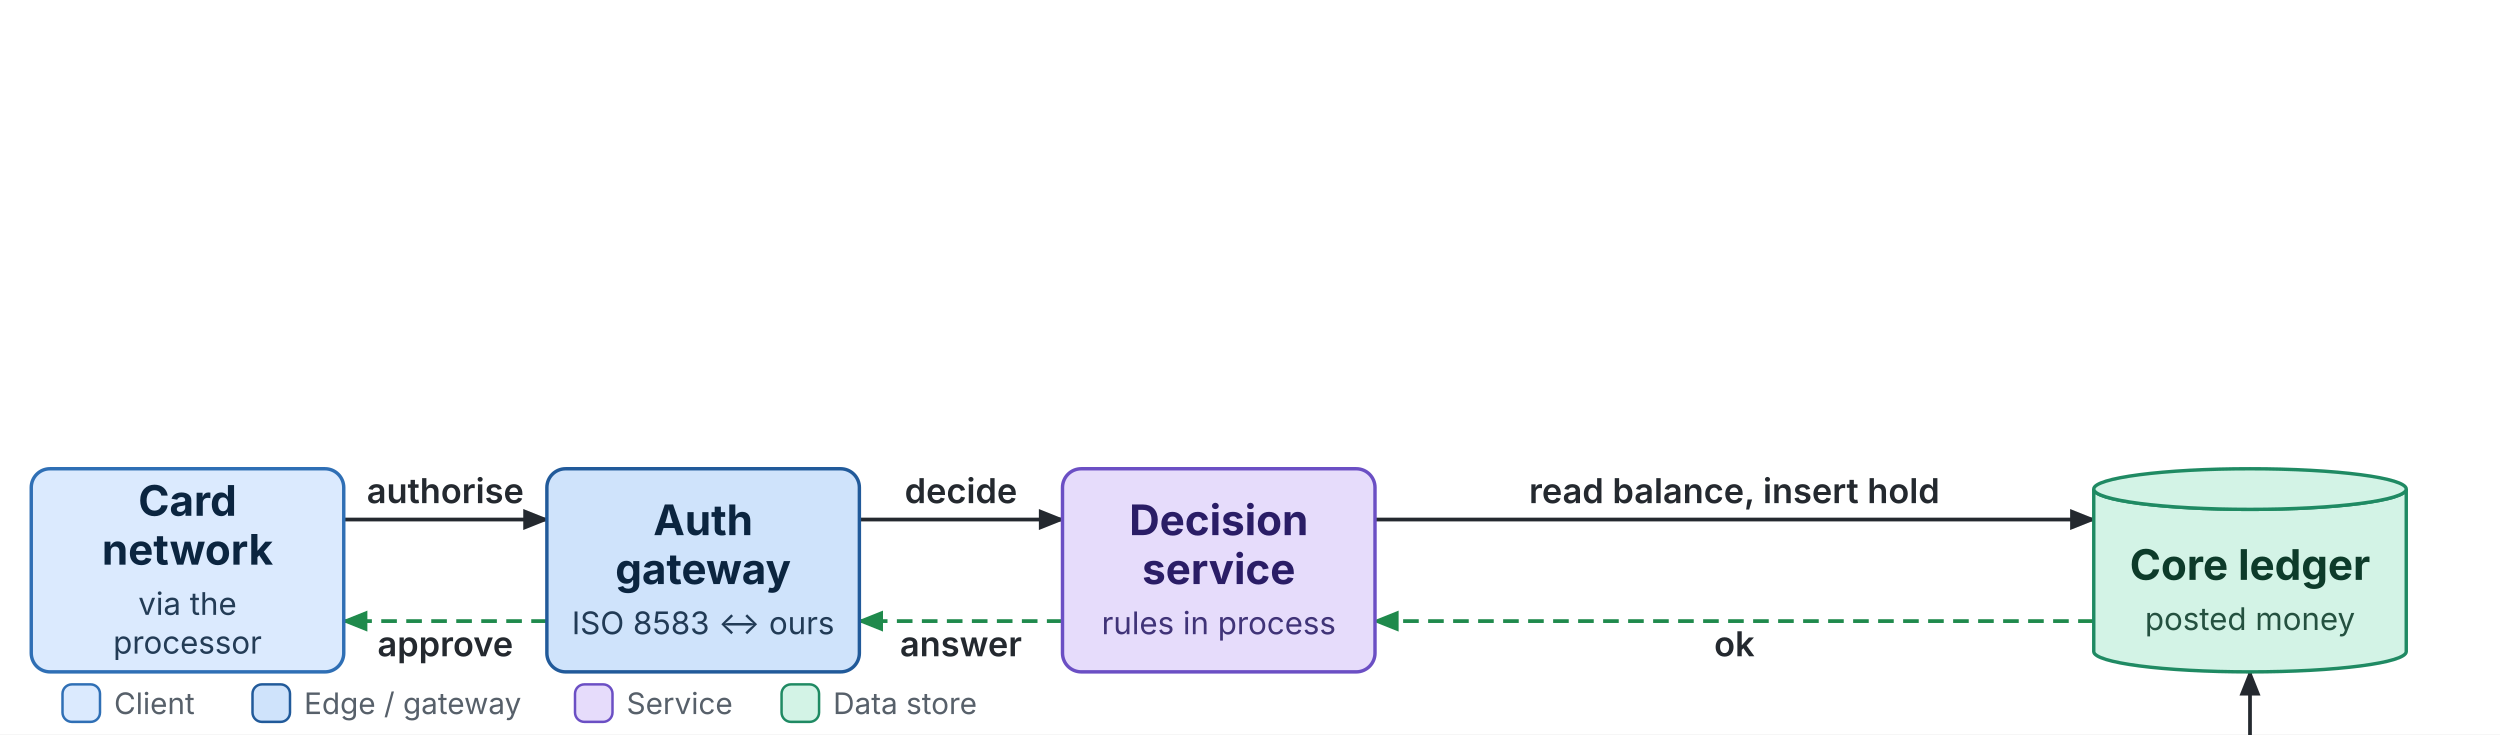
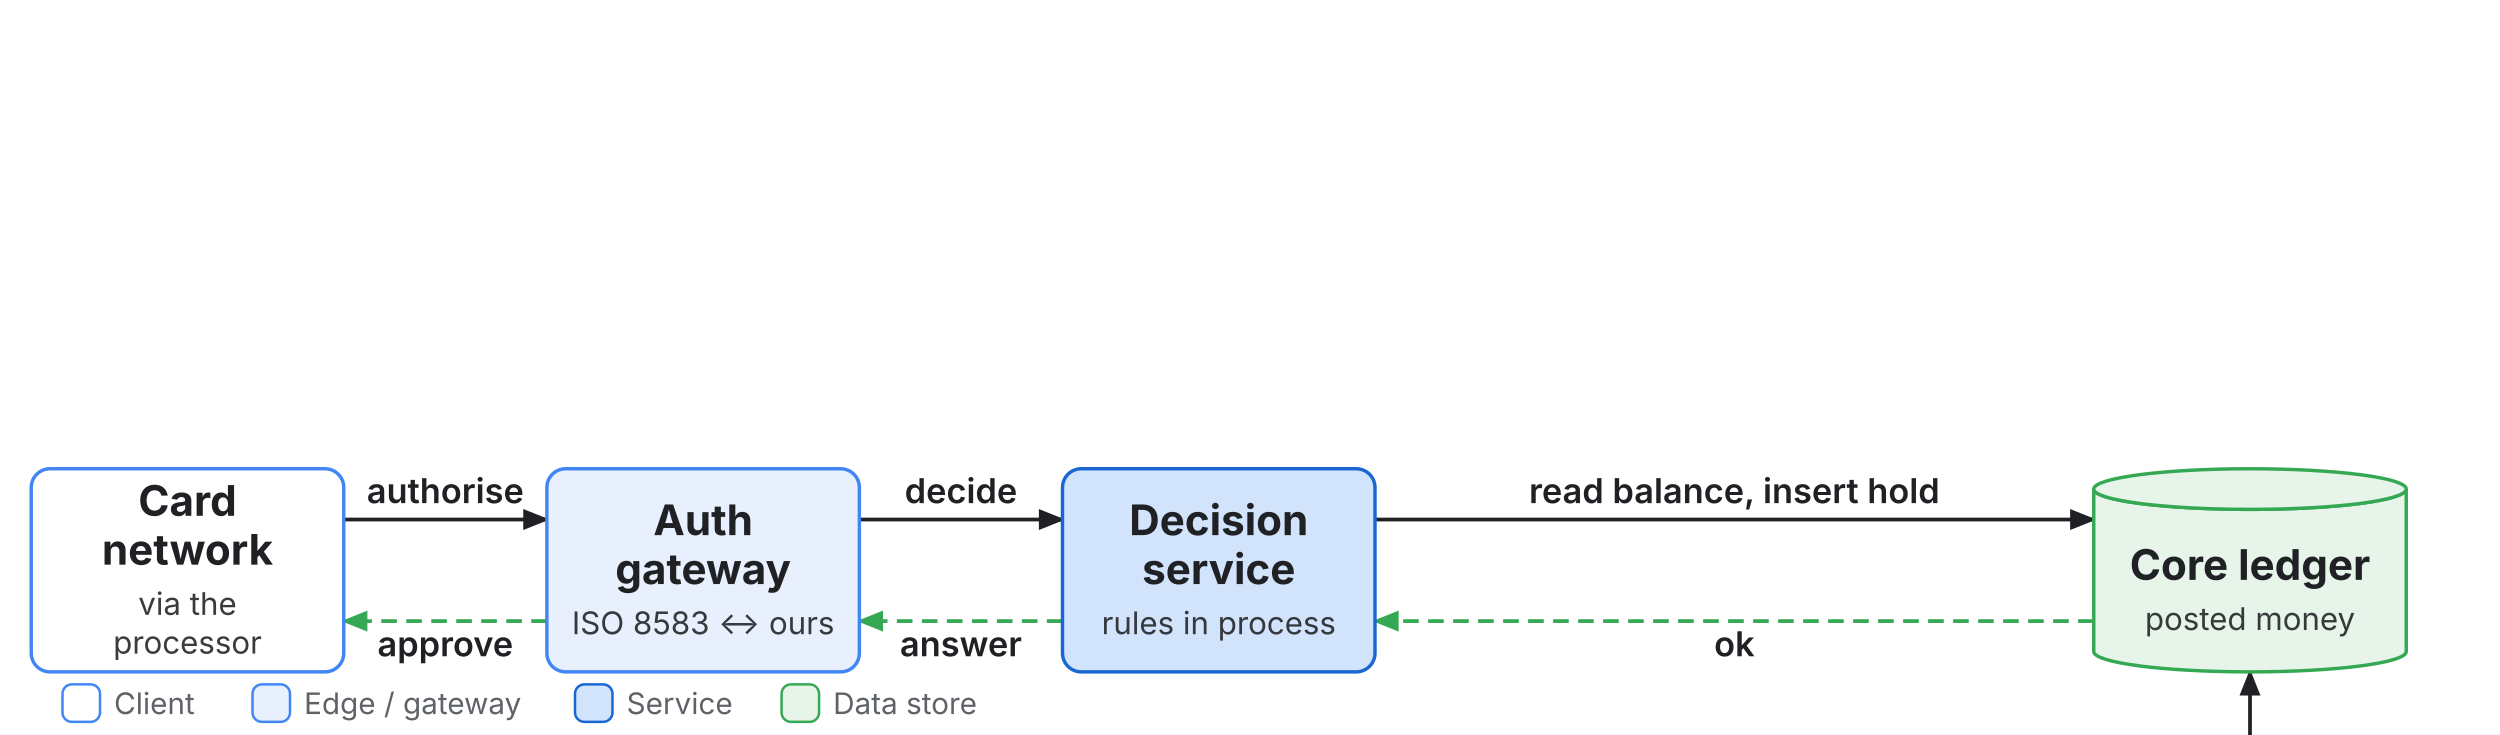
<svg xmlns="http://www.w3.org/2000/svg" class="base" viewBox="0 0 1600 470" width="1600" height="470">
  <defs>
-     <marker id="bs-1f8a4c" viewBox="0 0 10 10" refX="9" refY="5" markerWidth="7" markerHeight="7" orient="auto">
-       <path d="M0,1 L10,5 L0,9 z" fill="#1f8a4c" />
+     <marker id="bs-202124" viewBox="0 0 10 10" refX="9" refY="5" markerWidth="7" markerHeight="7" orient="auto">
+       <path d="M0,1 L10,5 L0,9 z" fill="#202124" />
    </marker>
-     <marker id="bs-s-1f8a4c" viewBox="0 0 10 10" refX="1" refY="5" markerWidth="7" markerHeight="7" orient="auto">
-       <path d="M10,1 L0,5 L10,9 z" fill="#1f8a4c" />
+     <marker id="bs-s-202124" viewBox="0 0 10 10" refX="1" refY="5" markerWidth="7" markerHeight="7" orient="auto">
+       <path d="M10,1 L0,5 L10,9 z" fill="#202124" />
    </marker>
-     <marker id="bs-24292f" viewBox="0 0 10 10" refX="9" refY="5" markerWidth="7" markerHeight="7" orient="auto">
-       <path d="M0,1 L10,5 L0,9 z" fill="#24292f" />
+     <marker id="bs-34a853" viewBox="0 0 10 10" refX="9" refY="5" markerWidth="7" markerHeight="7" orient="auto">
+       <path d="M0,1 L10,5 L0,9 z" fill="#34a853" />
    </marker>
-     <marker id="bs-s-24292f" viewBox="0 0 10 10" refX="1" refY="5" markerWidth="7" markerHeight="7" orient="auto">
-       <path d="M10,1 L0,5 L10,9 z" fill="#24292f" />
+     <marker id="bs-s-34a853" viewBox="0 0 10 10" refX="1" refY="5" markerWidth="7" markerHeight="7" orient="auto">
+       <path d="M10,1 L0,5 L10,9 z" fill="#34a853" />
    </marker>
  </defs>
  <rect width="1600" height="470" fill="#ffffff" />
-   <path d="M220.0,332.5 L350.0,332.5" fill="none" stroke="#24292f" stroke-width="2.4" marker-end="url(#bs-24292f)" />
-   <path d="M350.0,397.5 L220.0,397.5" fill="none" stroke="#1f8a4c" stroke-width="2.4" stroke-dasharray="10 6" marker-end="url(#bs-1f8a4c)" />
-   <path d="M550.0,332.5 L680.0,332.5" fill="none" stroke="#24292f" stroke-width="2.4" marker-end="url(#bs-24292f)" />
-   <path d="M680.0,397.5 L550.0,397.5" fill="none" stroke="#1f8a4c" stroke-width="2.4" stroke-dasharray="10 6" marker-end="url(#bs-1f8a4c)" />
-   <path d="M880.0,332.5 L1340.0,332.5" fill="none" stroke="#24292f" stroke-width="2.4" marker-end="url(#bs-24292f)" />
-   <path d="M1340.0,397.5 L880.0,397.5" fill="none" stroke="#1f8a4c" stroke-width="2.4" stroke-dasharray="10 6" marker-end="url(#bs-1f8a4c)" />
-   <path d="M1440.0,560.0 L1440.0,430.0" fill="none" stroke="#24292f" stroke-width="2.4" marker-end="url(#bs-24292f)" />
-   <rect x="20" y="300" width="200" height="130" rx="12" fill="#dbeafe" stroke="#2f6fb5" stroke-width="2.2" />
-   <text x="120.0" y="330.1" text-anchor="middle" font-family="Inter, Helvetica, Arial, sans-serif" font-size="27" font-weight="700" fill="#0b2540">Card</text>
-   <text x="120.0" y="361.4" text-anchor="middle" font-family="Inter, Helvetica, Arial, sans-serif" font-size="27" font-weight="700" fill="#0b2540">network</text>
-   <text x="120.0" y="393.5" text-anchor="middle" font-family="Inter, Helvetica, Arial, sans-serif" font-size="20.0" fill="#0b2540" fill-opacity="0.88">via the</text>
-   <text x="120.0" y="418.3" text-anchor="middle" font-family="Inter, Helvetica, Arial, sans-serif" font-size="20.0" fill="#0b2540" fill-opacity="0.88">processor</text>
-   <rect x="350" y="300" width="200" height="130" rx="12" fill="#cfe3fb" stroke="#215a9a" stroke-width="2.2" />
-   <text x="450.0" y="342.5" text-anchor="middle" font-family="Inter, Helvetica, Arial, sans-serif" font-size="27" font-weight="700" fill="#0b2540">Auth</text>
-   <text x="450.0" y="373.8" text-anchor="middle" font-family="Inter, Helvetica, Arial, sans-serif" font-size="27" font-weight="700" fill="#0b2540">gateway</text>
-   <text x="450.0" y="405.9" text-anchor="middle" font-family="Inter, Helvetica, Arial, sans-serif" font-size="20.0" fill="#0b2540" fill-opacity="0.88">ISO 8583 ↔ ours</text>
-   <rect x="680" y="300" width="200" height="130" rx="12" fill="#e6dcfb" stroke="#6b4fc4" stroke-width="2.2" />
-   <text x="780.0" y="342.5" text-anchor="middle" font-family="Inter, Helvetica, Arial, sans-serif" font-size="27" font-weight="700" fill="#2a1d66">Decision</text>
-   <text x="780.0" y="373.8" text-anchor="middle" font-family="Inter, Helvetica, Arial, sans-serif" font-size="27" font-weight="700" fill="#2a1d66">service</text>
-   <text x="780.0" y="405.9" text-anchor="middle" font-family="Inter, Helvetica, Arial, sans-serif" font-size="20.0" fill="#2a1d66" fill-opacity="0.88">rules in process</text>
-   <path d="M1340,313 a100.0,13 0 0,0 200,0 v104 a100.0,13 0 0,1 -200,0 z" fill="#d3f3e6" stroke="#1f8a63" stroke-width="2.2" />
-   <ellipse cx="1440.0" cy="313" rx="100.0" ry="13" fill="#d3f3e6" stroke="#1f8a63" stroke-width="2.2" />
-   <text x="1440.0" y="371.1" text-anchor="middle" font-family="Inter, Helvetica, Arial, sans-serif" font-size="27" font-weight="700" fill="#0d3b2a">Core ledger</text>
-   <text x="1440.0" y="403.2" text-anchor="middle" font-family="Inter, Helvetica, Arial, sans-serif" font-size="20.0" fill="#0d3b2a" fill-opacity="0.88">posted money</text>
-   <rect x="1340" y="560" width="200" height="100" rx="12" fill="#e6dcfb" stroke="#6b4fc4" stroke-width="2.2" />
-   <text x="1440.0" y="587.5" text-anchor="middle" font-family="Inter, Helvetica, Arial, sans-serif" font-size="27" font-weight="700" fill="#2a1d66">Clearing</text>
-   <text x="1440.0" y="618.8" text-anchor="middle" font-family="Inter, Helvetica, Arial, sans-serif" font-size="27" font-weight="700" fill="#2a1d66">matcher</text>
-   <text x="1440.0" y="650.9" text-anchor="middle" font-family="Inter, Helvetica, Arial, sans-serif" font-size="20.0" fill="#2a1d66" fill-opacity="0.88">daily files</text>
-   <text x="285.0" y="322.0" text-anchor="middle" font-family="Inter, Helvetica, Arial, sans-serif" font-size="22" font-weight="600" fill="#24292f" paint-order="stroke" stroke="#ffffff" stroke-width="6" stroke-linejoin="round">authorise</text>
-   <text x="285.0" y="420.0" text-anchor="middle" font-family="Inter, Helvetica, Arial, sans-serif" font-size="22" font-weight="600" fill="#24292f" paint-order="stroke" stroke="#ffffff" stroke-width="6" stroke-linejoin="round">approve</text>
-   <text x="615.0" y="322.0" text-anchor="middle" font-family="Inter, Helvetica, Arial, sans-serif" font-size="22" font-weight="600" fill="#24292f" paint-order="stroke" stroke="#ffffff" stroke-width="6" stroke-linejoin="round">decide</text>
-   <text x="615.0" y="420.0" text-anchor="middle" font-family="Inter, Helvetica, Arial, sans-serif" font-size="22" font-weight="600" fill="#24292f" paint-order="stroke" stroke="#ffffff" stroke-width="6" stroke-linejoin="round">answer</text>
-   <text x="1110.0" y="322.0" text-anchor="middle" font-family="Inter, Helvetica, Arial, sans-serif" font-size="22" font-weight="600" fill="#24292f" paint-order="stroke" stroke="#ffffff" stroke-width="6" stroke-linejoin="round">read balance, insert hold</text>
-   <text x="1110.0" y="420.0" text-anchor="middle" font-family="Inter, Helvetica, Arial, sans-serif" font-size="22" font-weight="600" fill="#24292f" paint-order="stroke" stroke="#ffffff" stroke-width="6" stroke-linejoin="round">ok</text>
-   <text x="1440.0" y="495.0" text-anchor="middle" font-family="Inter, Helvetica, Arial, sans-serif" font-size="22" font-weight="600" fill="#24292f" paint-order="stroke" stroke="#ffffff" stroke-width="6" stroke-linejoin="round">post real amount</text>
-   <rect x="40" y="438" width="24" height="24" rx="6" fill="#dbeafe" stroke="#2f6fb5" stroke-width="1.6" />
-   <text x="73" y="457" font-family="Inter, Helvetica, Arial, sans-serif" font-size="19" fill="#57606a">Client</text>
-   <rect x="161.6" y="438" width="24" height="24" rx="6" fill="#cfe3fb" stroke="#215a9a" stroke-width="1.6" />
-   <text x="194.6" y="457" font-family="Inter, Helvetica, Arial, sans-serif" font-size="19" fill="#57606a">Edge / gateway</text>
-   <rect x="368.0" y="438" width="24" height="24" rx="6" fill="#e6dcfb" stroke="#6b4fc4" stroke-width="1.6" />
-   <text x="401.0" y="457" font-family="Inter, Helvetica, Arial, sans-serif" font-size="19" fill="#57606a">Service</text>
-   <rect x="500.2" y="438" width="24" height="24" rx="6" fill="#d3f3e6" stroke="#1f8a63" stroke-width="1.6" />
-   <text x="533.2" y="457" font-family="Inter, Helvetica, Arial, sans-serif" font-size="19" fill="#57606a">Data store</text>
+   <path data-k="e:n-g" d="M220.0,332.5 L350.0,332.5" fill="none" stroke="#202124" stroke-width="2.4" marker-end="url(#bs-202124)" />
+   <path data-k="e:g-n" d="M350.0,397.5 L220.0,397.5" fill="none" stroke="#34a853" stroke-width="2.4" stroke-dasharray="10 6" marker-end="url(#bs-34a853)" />
+   <path data-k="e:g-d" d="M550.0,332.5 L680.0,332.5" fill="none" stroke="#202124" stroke-width="2.4" marker-end="url(#bs-202124)" />
+   <path data-k="e:d-g" d="M680.0,397.5 L550.0,397.5" fill="none" stroke="#34a853" stroke-width="2.4" stroke-dasharray="10 6" marker-end="url(#bs-34a853)" />
+   <path data-k="e:d-l1" d="M880.0,332.5 L1340.0,332.5" fill="none" stroke="#202124" stroke-width="2.4" marker-end="url(#bs-202124)" />
+   <path data-k="e:l-d1" d="M1340.0,397.5 L880.0,397.5" fill="none" stroke="#34a853" stroke-width="2.4" stroke-dasharray="10 6" marker-end="url(#bs-34a853)" />
+   <path data-k="e:m-l" d="M1440.0,560.0 L1440.0,430.0" fill="none" stroke="#202124" stroke-width="2.4" marker-end="url(#bs-202124)" />
+   <g data-k="n:net">
+     <rect x="20" y="300" width="200" height="130" rx="12" fill="#ffffff" stroke="#4285f4" stroke-width="2.2" />
+     <text x="120.0" y="330.1" text-anchor="middle" font-family="Inter, Roboto, sans-serif" font-size="27" font-weight="700" fill="#202124">Card</text>
+     <text x="120.0" y="361.4" text-anchor="middle" font-family="Inter, Roboto, sans-serif" font-size="27" font-weight="700" fill="#202124">network</text>
+     <text x="120.0" y="393.5" text-anchor="middle" font-family="Inter, Roboto, sans-serif" font-size="20.0" fill="#202124" fill-opacity="0.88">via the</text>
+     <text x="120.0" y="418.3" text-anchor="middle" font-family="Inter, Roboto, sans-serif" font-size="20.0" fill="#202124" fill-opacity="0.88">processor</text>
+   </g>
+   <g data-k="n:gw">
+     <rect x="350" y="300" width="200" height="130" rx="12" fill="#e8f0fe" stroke="#4285f4" stroke-width="2.2" />
+     <text x="450.0" y="342.5" text-anchor="middle" font-family="Inter, Roboto, sans-serif" font-size="27" font-weight="700" fill="#202124">Auth</text>
+     <text x="450.0" y="373.8" text-anchor="middle" font-family="Inter, Roboto, sans-serif" font-size="27" font-weight="700" fill="#202124">gateway</text>
+     <text x="450.0" y="405.9" text-anchor="middle" font-family="Inter, Roboto, sans-serif" font-size="20.0" fill="#202124" fill-opacity="0.88">ISO 8583 ↔ ours</text>
+   </g>
+   <g data-k="n:dec">
+     <rect x="680" y="300" width="200" height="130" rx="12" fill="#d2e3fc" stroke="#1967d2" stroke-width="2.2" />
+     <text x="780.0" y="342.5" text-anchor="middle" font-family="Inter, Roboto, sans-serif" font-size="27" font-weight="700" fill="#202124">Decision</text>
+     <text x="780.0" y="373.8" text-anchor="middle" font-family="Inter, Roboto, sans-serif" font-size="27" font-weight="700" fill="#202124">service</text>
+     <text x="780.0" y="405.9" text-anchor="middle" font-family="Inter, Roboto, sans-serif" font-size="20.0" fill="#202124" fill-opacity="0.88">rules in process</text>
+   </g>
+   <g data-k="n:led">
+     <path d="M1340,313 a100.0,13 0 0,0 200,0 v104 a100.0,13 0 0,1 -200,0 z" fill="#e6f4ea" stroke="#34a853" stroke-width="2.2" />
+     <ellipse cx="1440.0" cy="313" rx="100.0" ry="13" fill="#e6f4ea" stroke="#34a853" stroke-width="2.2" />
+     <text x="1440.0" y="371.1" text-anchor="middle" font-family="Inter, Roboto, sans-serif" font-size="27" font-weight="700" fill="#202124">Core ledger</text>
+     <text x="1440.0" y="403.2" text-anchor="middle" font-family="Inter, Roboto, sans-serif" font-size="20.0" fill="#202124" fill-opacity="0.88">posted money</text>
+   </g>
+   <g data-k="n:match">
+     <rect x="1340" y="560" width="200" height="100" rx="12" fill="#d2e3fc" stroke="#1967d2" stroke-width="2.2" />
+     <text x="1440.0" y="587.5" text-anchor="middle" font-family="Inter, Roboto, sans-serif" font-size="27" font-weight="700" fill="#202124">Clearing</text>
+     <text x="1440.0" y="618.8" text-anchor="middle" font-family="Inter, Roboto, sans-serif" font-size="27" font-weight="700" fill="#202124">matcher</text>
+     <text x="1440.0" y="650.9" text-anchor="middle" font-family="Inter, Roboto, sans-serif" font-size="20.0" fill="#202124" fill-opacity="0.88">daily files</text>
+   </g>
+   <text data-k="e:n-g" x="285.0" y="322.0" text-anchor="middle" font-family="Inter, Roboto, sans-serif" font-size="22" font-weight="600" fill="#202124" paint-order="stroke" stroke="#ffffff" stroke-width="6" stroke-linejoin="round">authorise</text>
+   <text data-k="e:g-n" x="285.0" y="420.0" text-anchor="middle" font-family="Inter, Roboto, sans-serif" font-size="22" font-weight="600" fill="#202124" paint-order="stroke" stroke="#ffffff" stroke-width="6" stroke-linejoin="round">approve</text>
+   <text data-k="e:g-d" x="615.0" y="322.0" text-anchor="middle" font-family="Inter, Roboto, sans-serif" font-size="22" font-weight="600" fill="#202124" paint-order="stroke" stroke="#ffffff" stroke-width="6" stroke-linejoin="round">decide</text>
+   <text data-k="e:d-g" x="615.0" y="420.0" text-anchor="middle" font-family="Inter, Roboto, sans-serif" font-size="22" font-weight="600" fill="#202124" paint-order="stroke" stroke="#ffffff" stroke-width="6" stroke-linejoin="round">answer</text>
+   <text data-k="e:d-l1" x="1110.0" y="322.0" text-anchor="middle" font-family="Inter, Roboto, sans-serif" font-size="22" font-weight="600" fill="#202124" paint-order="stroke" stroke="#ffffff" stroke-width="6" stroke-linejoin="round">read balance, insert hold</text>
+   <text data-k="e:l-d1" x="1110.0" y="420.0" text-anchor="middle" font-family="Inter, Roboto, sans-serif" font-size="22" font-weight="600" fill="#202124" paint-order="stroke" stroke="#ffffff" stroke-width="6" stroke-linejoin="round">ok</text>
+   <text data-k="e:m-l" x="1440.0" y="495.0" text-anchor="middle" font-family="Inter, Roboto, sans-serif" font-size="22" font-weight="600" fill="#202124" paint-order="stroke" stroke="#ffffff" stroke-width="6" stroke-linejoin="round">post real amount</text>
+   <rect x="40" y="438" width="24" height="24" rx="6" fill="#ffffff" stroke="#4285f4" stroke-width="1.6" />
+   <text x="73" y="457" font-family="Inter, Roboto, sans-serif" font-size="19" fill="#5f6368">Client</text>
+   <rect x="161.6" y="438" width="24" height="24" rx="6" fill="#e8f0fe" stroke="#4285f4" stroke-width="1.6" />
+   <text x="194.6" y="457" font-family="Inter, Roboto, sans-serif" font-size="19" fill="#5f6368">Edge / gateway</text>
+   <rect x="368.0" y="438" width="24" height="24" rx="6" fill="#d2e3fc" stroke="#1967d2" stroke-width="1.6" />
+   <text x="401.0" y="457" font-family="Inter, Roboto, sans-serif" font-size="19" fill="#5f6368">Service</text>
+   <rect x="500.2" y="438" width="24" height="24" rx="6" fill="#e6f4ea" stroke="#34a853" stroke-width="1.6" />
+   <text x="533.2" y="457" font-family="Inter, Roboto, sans-serif" font-size="19" fill="#5f6368">Data store</text>
</svg>
